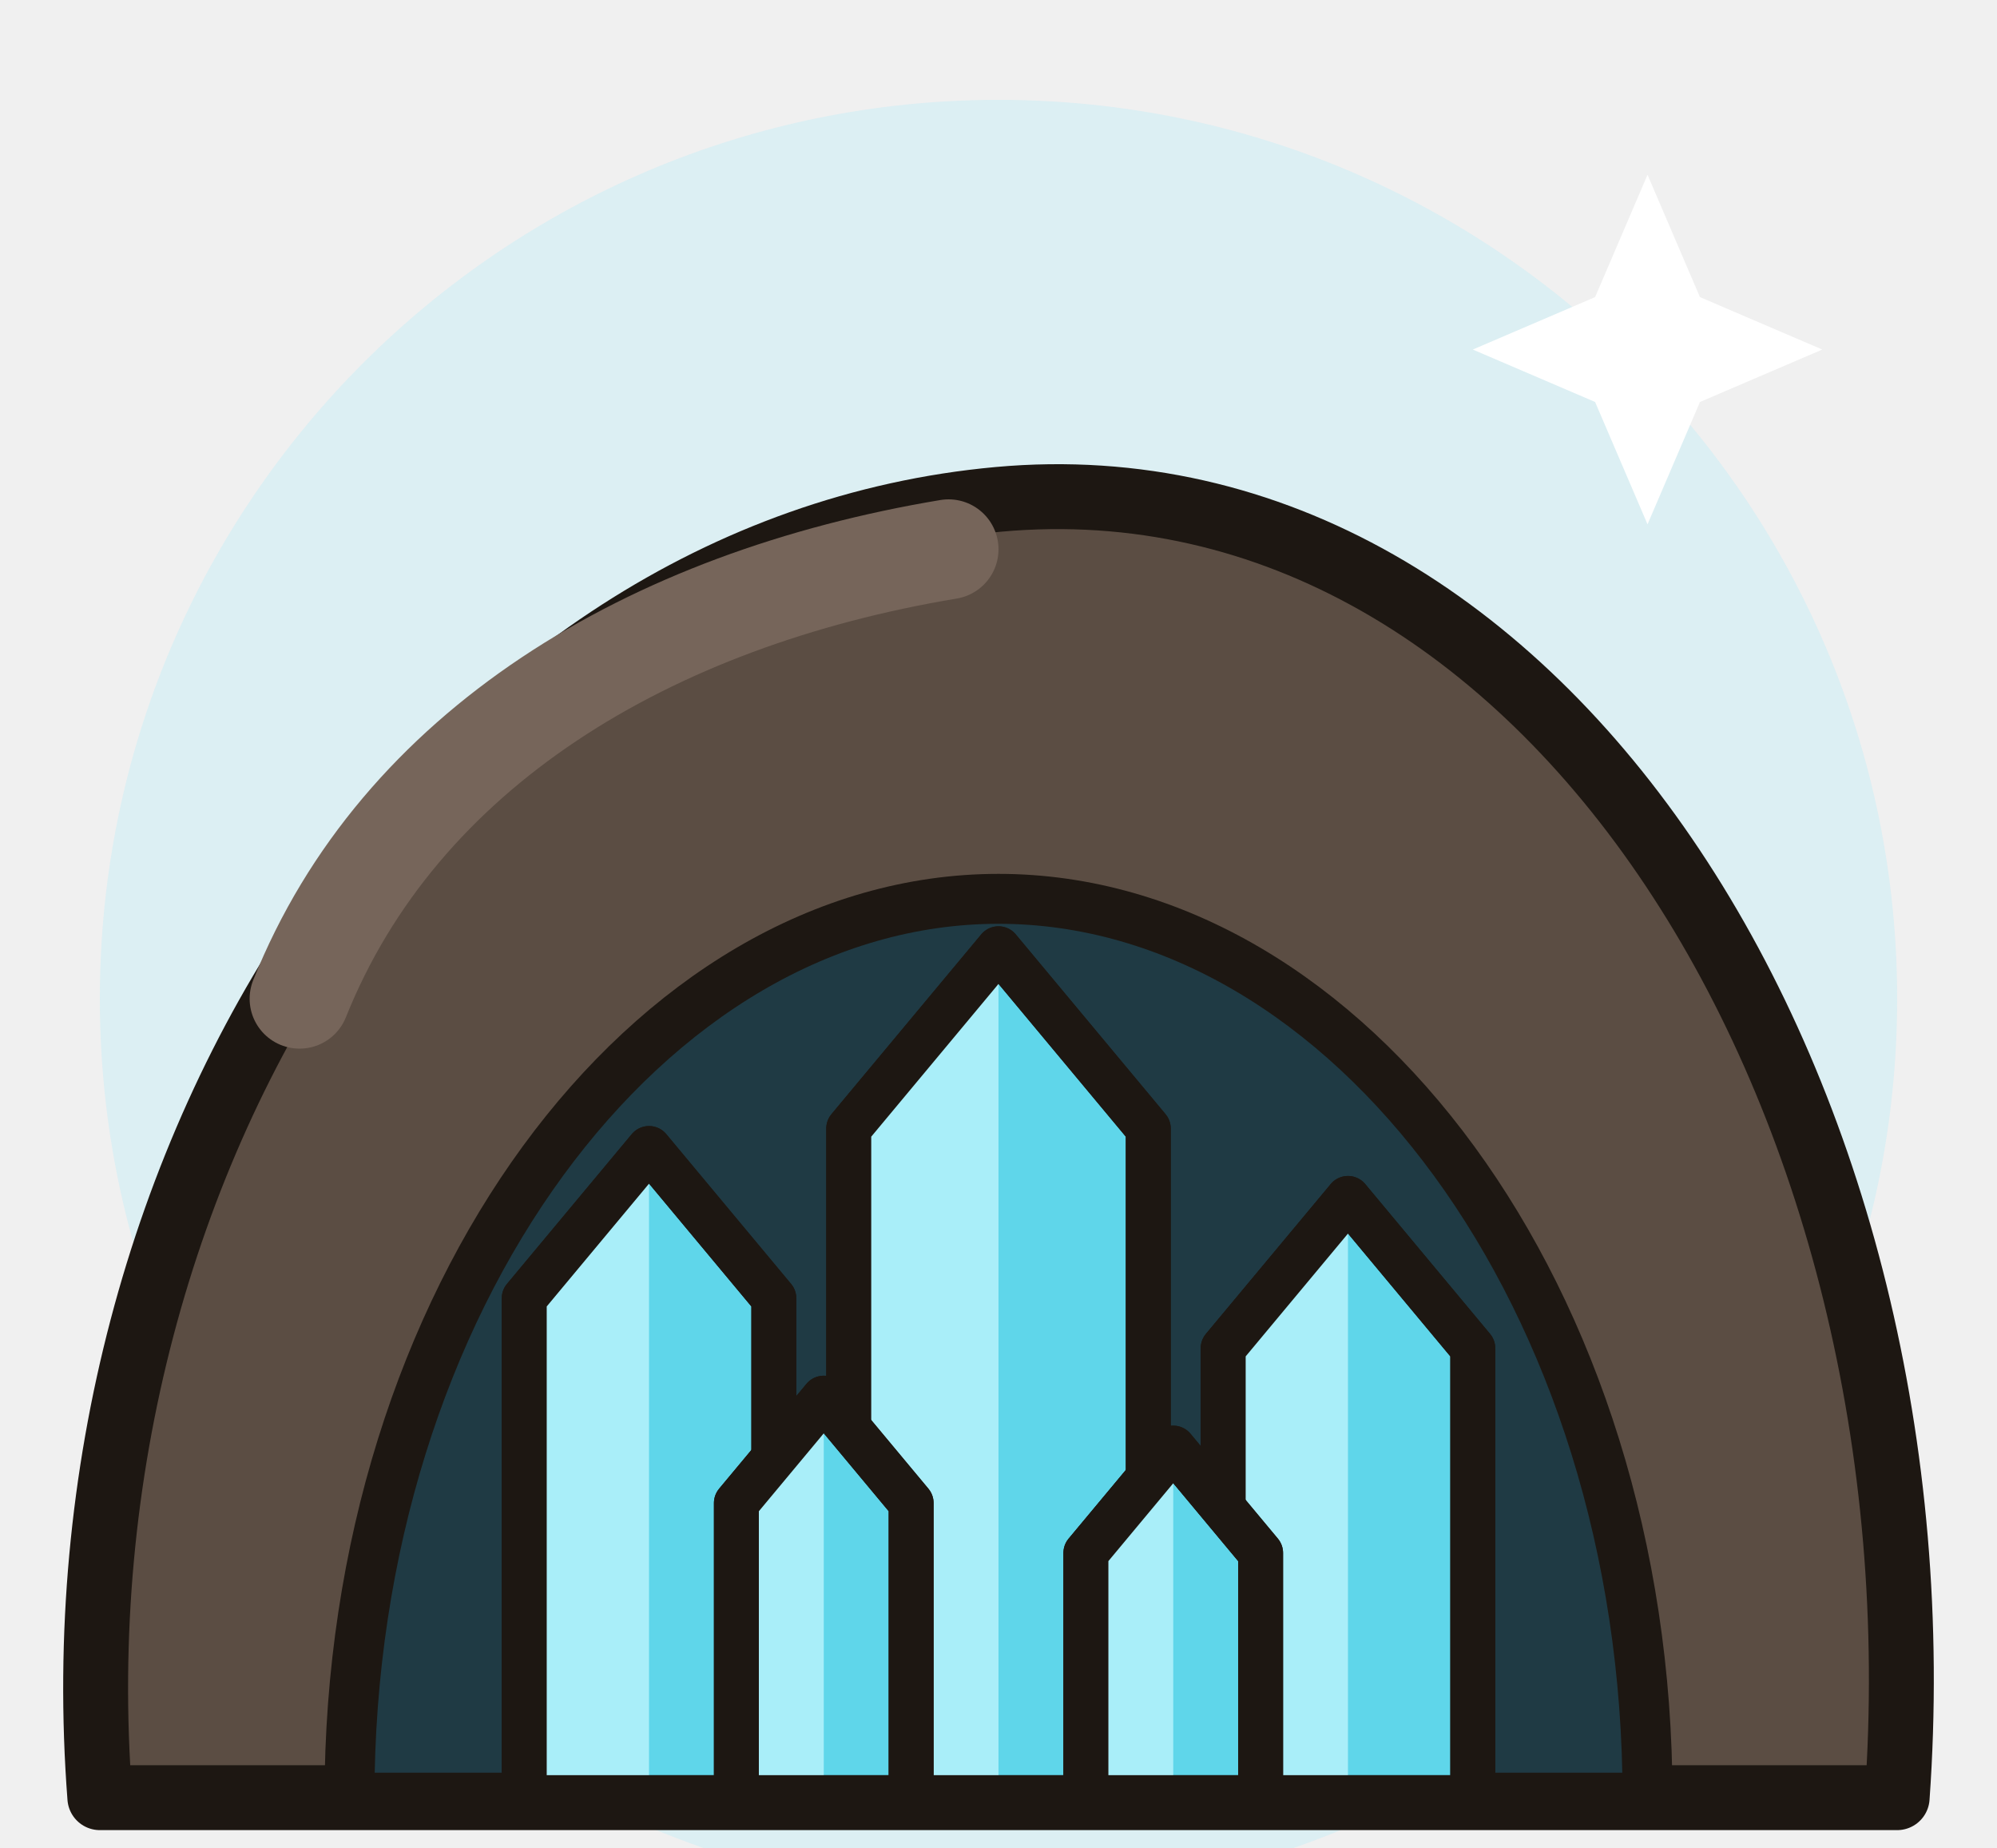
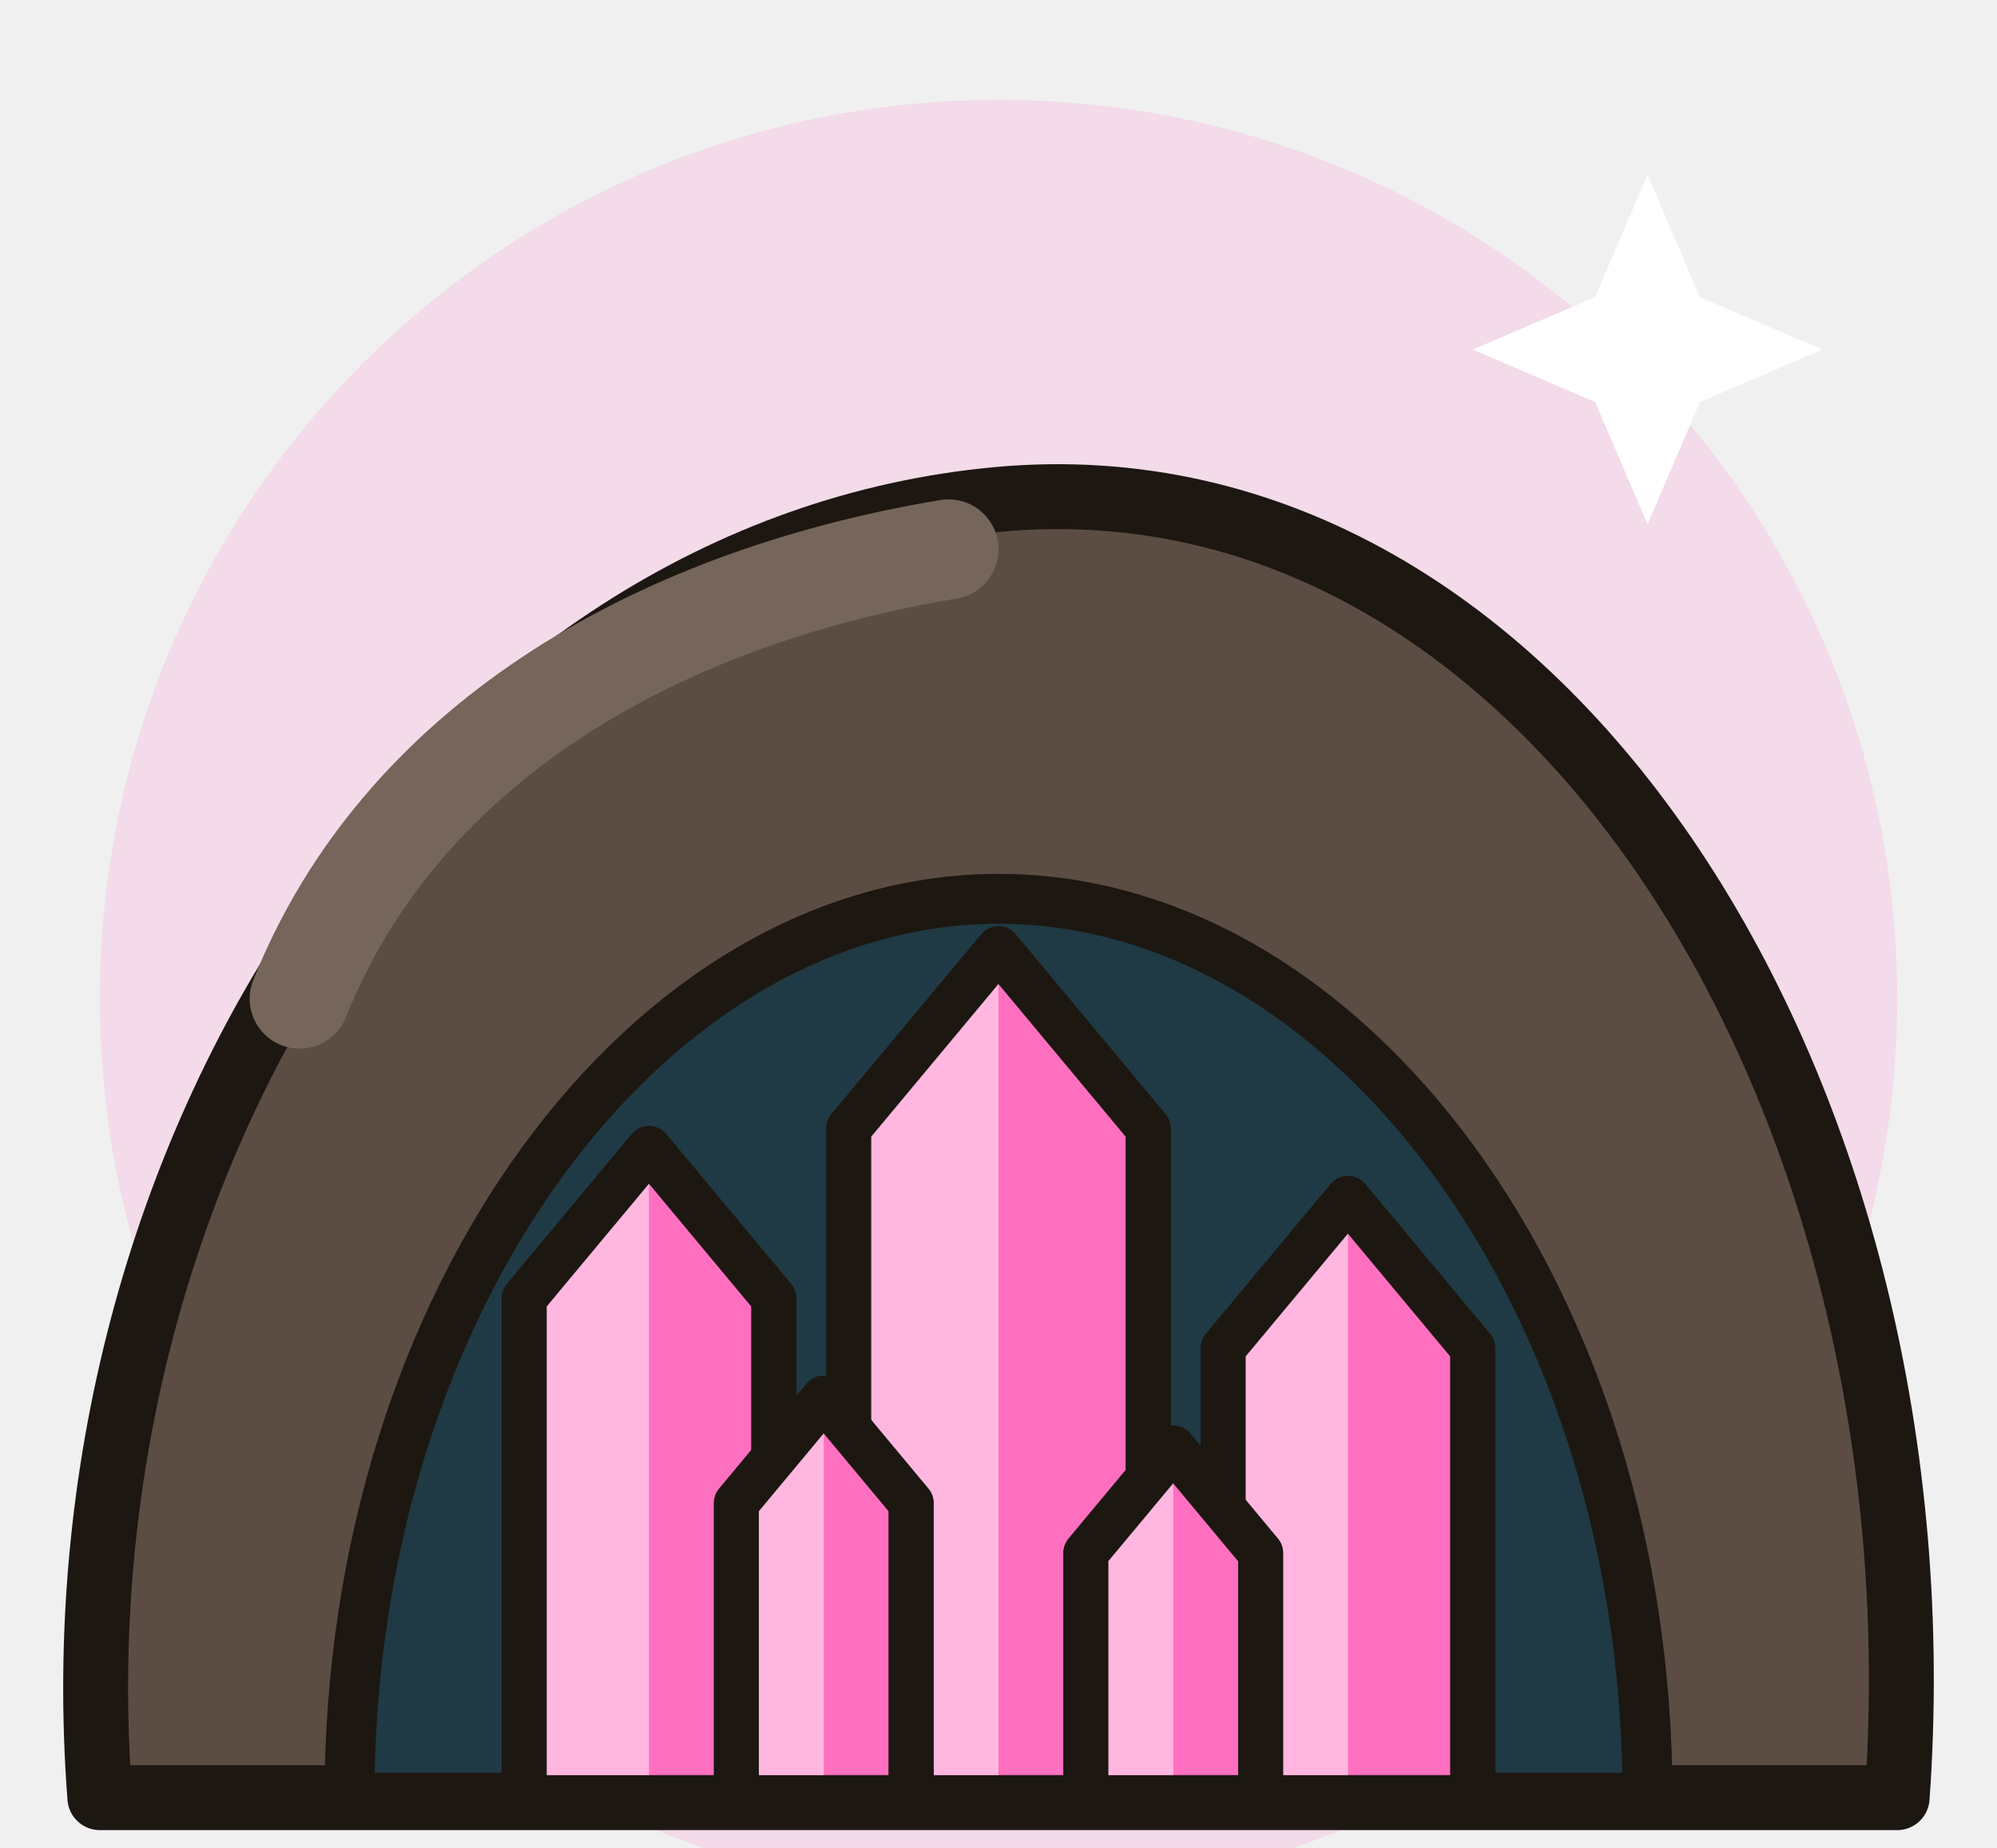
<svg xmlns="http://www.w3.org/2000/svg" width="80" height="74" viewBox="0 0 80 74">
-   <circle cx="40" cy="40" r="36" fill="#7fe8ff" opacity=".18" />
+   <circle cx="40" cy="40" r="36" fill="#ff7ac8" opacity=".18" />
  <path d="M4 72C2 46 18 22 40 20s38 24 36 52z" fill="#5b4d43" stroke="#1d1712" stroke-width="2.6" stroke-linejoin="round" stroke-linecap="round" />
  <path d="M14 72C14 52 26 36 40 36s26 16 26 36z" fill="#1f3a44" stroke="#1d1712" stroke-width="2" stroke-linejoin="round" stroke-linecap="round" />
-   <path d="M26 46l5 6V72H21V52z" fill="#5fd6ea" stroke="#1d1712" stroke-width="1.8" stroke-linejoin="round" stroke-linecap="round" />
-   <path d="M26 46L21 52V72H26z" fill="#c9f8ff" opacity=".7" />
+   <path d="M26 46l5 6V72H21V52z" fill="#ff6fbf" stroke="#1d1712" stroke-width="1.8" stroke-linejoin="round" stroke-linecap="round" />
+   <path d="M26 46L21 52V72H26z" fill="#ffd6ee" opacity=".7" />
  <path d="M26 46l5 6V72H21V52z" fill="none" stroke="#1d1712" stroke-width="1.8" stroke-linejoin="round" stroke-linecap="round" />
-   <path d="M40 38l6 7.2V72H34V45.2z" fill="#5fd6ea" stroke="#1d1712" stroke-width="1.8" stroke-linejoin="round" stroke-linecap="round" />
-   <path d="M40 38L34 45.2V72H40z" fill="#c9f8ff" opacity=".7" />
+   <path d="M40 38l6 7.2V72H34V45.2z" fill="#ff6fbf" stroke="#1d1712" stroke-width="1.8" stroke-linejoin="round" stroke-linecap="round" />
+   <path d="M40 38L34 45.2V72H40z" fill="#ffd6ee" opacity=".7" />
  <path d="M40 38l6 7.2V72H34V45.2z" fill="none" stroke="#1d1712" stroke-width="1.8" stroke-linejoin="round" stroke-linecap="round" />
-   <path d="M54 48l5 6V72H49V54z" fill="#5fd6ea" stroke="#1d1712" stroke-width="1.8" stroke-linejoin="round" stroke-linecap="round" />
-   <path d="M54 48L49 54V72H54z" fill="#c9f8ff" opacity=".7" />
+   <path d="M54 48l5 6V72H49V54z" fill="#ff6fbf" stroke="#1d1712" stroke-width="1.8" stroke-linejoin="round" stroke-linecap="round" />
+   <path d="M54 48L49 54V72H54z" fill="#ffd6ee" opacity=".7" />
  <path d="M54 48l5 6V72H49V54z" fill="none" stroke="#1d1712" stroke-width="1.8" stroke-linejoin="round" stroke-linecap="round" />
-   <path d="M33 56l3.5 4.2V72H29.5V60.2z" fill="#5fd6ea" stroke="#1d1712" stroke-width="1.8" stroke-linejoin="round" stroke-linecap="round" />
-   <path d="M33 56L29.5 60.2V72H33z" fill="#c9f8ff" opacity=".7" />
+   <path d="M33 56l3.5 4.2V72H29.5V60.2z" fill="#ff6fbf" stroke="#1d1712" stroke-width="1.8" stroke-linejoin="round" stroke-linecap="round" />
+   <path d="M33 56L29.5 60.2V72H33z" fill="#ffd6ee" opacity=".7" />
  <path d="M33 56l3.5 4.2V72H29.5V60.2z" fill="none" stroke="#1d1712" stroke-width="1.8" stroke-linejoin="round" stroke-linecap="round" />
-   <path d="M47 58l3.5 4.2V72H43.5V62.2z" fill="#5fd6ea" stroke="#1d1712" stroke-width="1.8" stroke-linejoin="round" stroke-linecap="round" />
-   <path d="M47 58L43.5 62.2V72H47z" fill="#c9f8ff" opacity=".7" />
+   <path d="M47 58l3.5 4.2V72H43.5V62.2z" fill="#ff6fbf" stroke="#1d1712" stroke-width="1.8" stroke-linejoin="round" stroke-linecap="round" />
+   <path d="M47 58L43.5 62.2V72H47z" fill="#ffd6ee" opacity=".7" />
  <path d="M47 58l3.5 4.2V72H43.5V62.2z" fill="none" stroke="#1d1712" stroke-width="1.8" stroke-linejoin="round" stroke-linecap="round" />
  <path d="M12 40c4-10 14-16 26-18" fill="none" stroke="#76655a" stroke-width="4" stroke-linecap="round" />
  <path d="M66 7l2.1 4.9 4.9 2.1-4.9 2.1-2.1 4.9-2.1-4.9-4.9-2.1 4.9-2.1z" fill="#ffffff" />
</svg>
